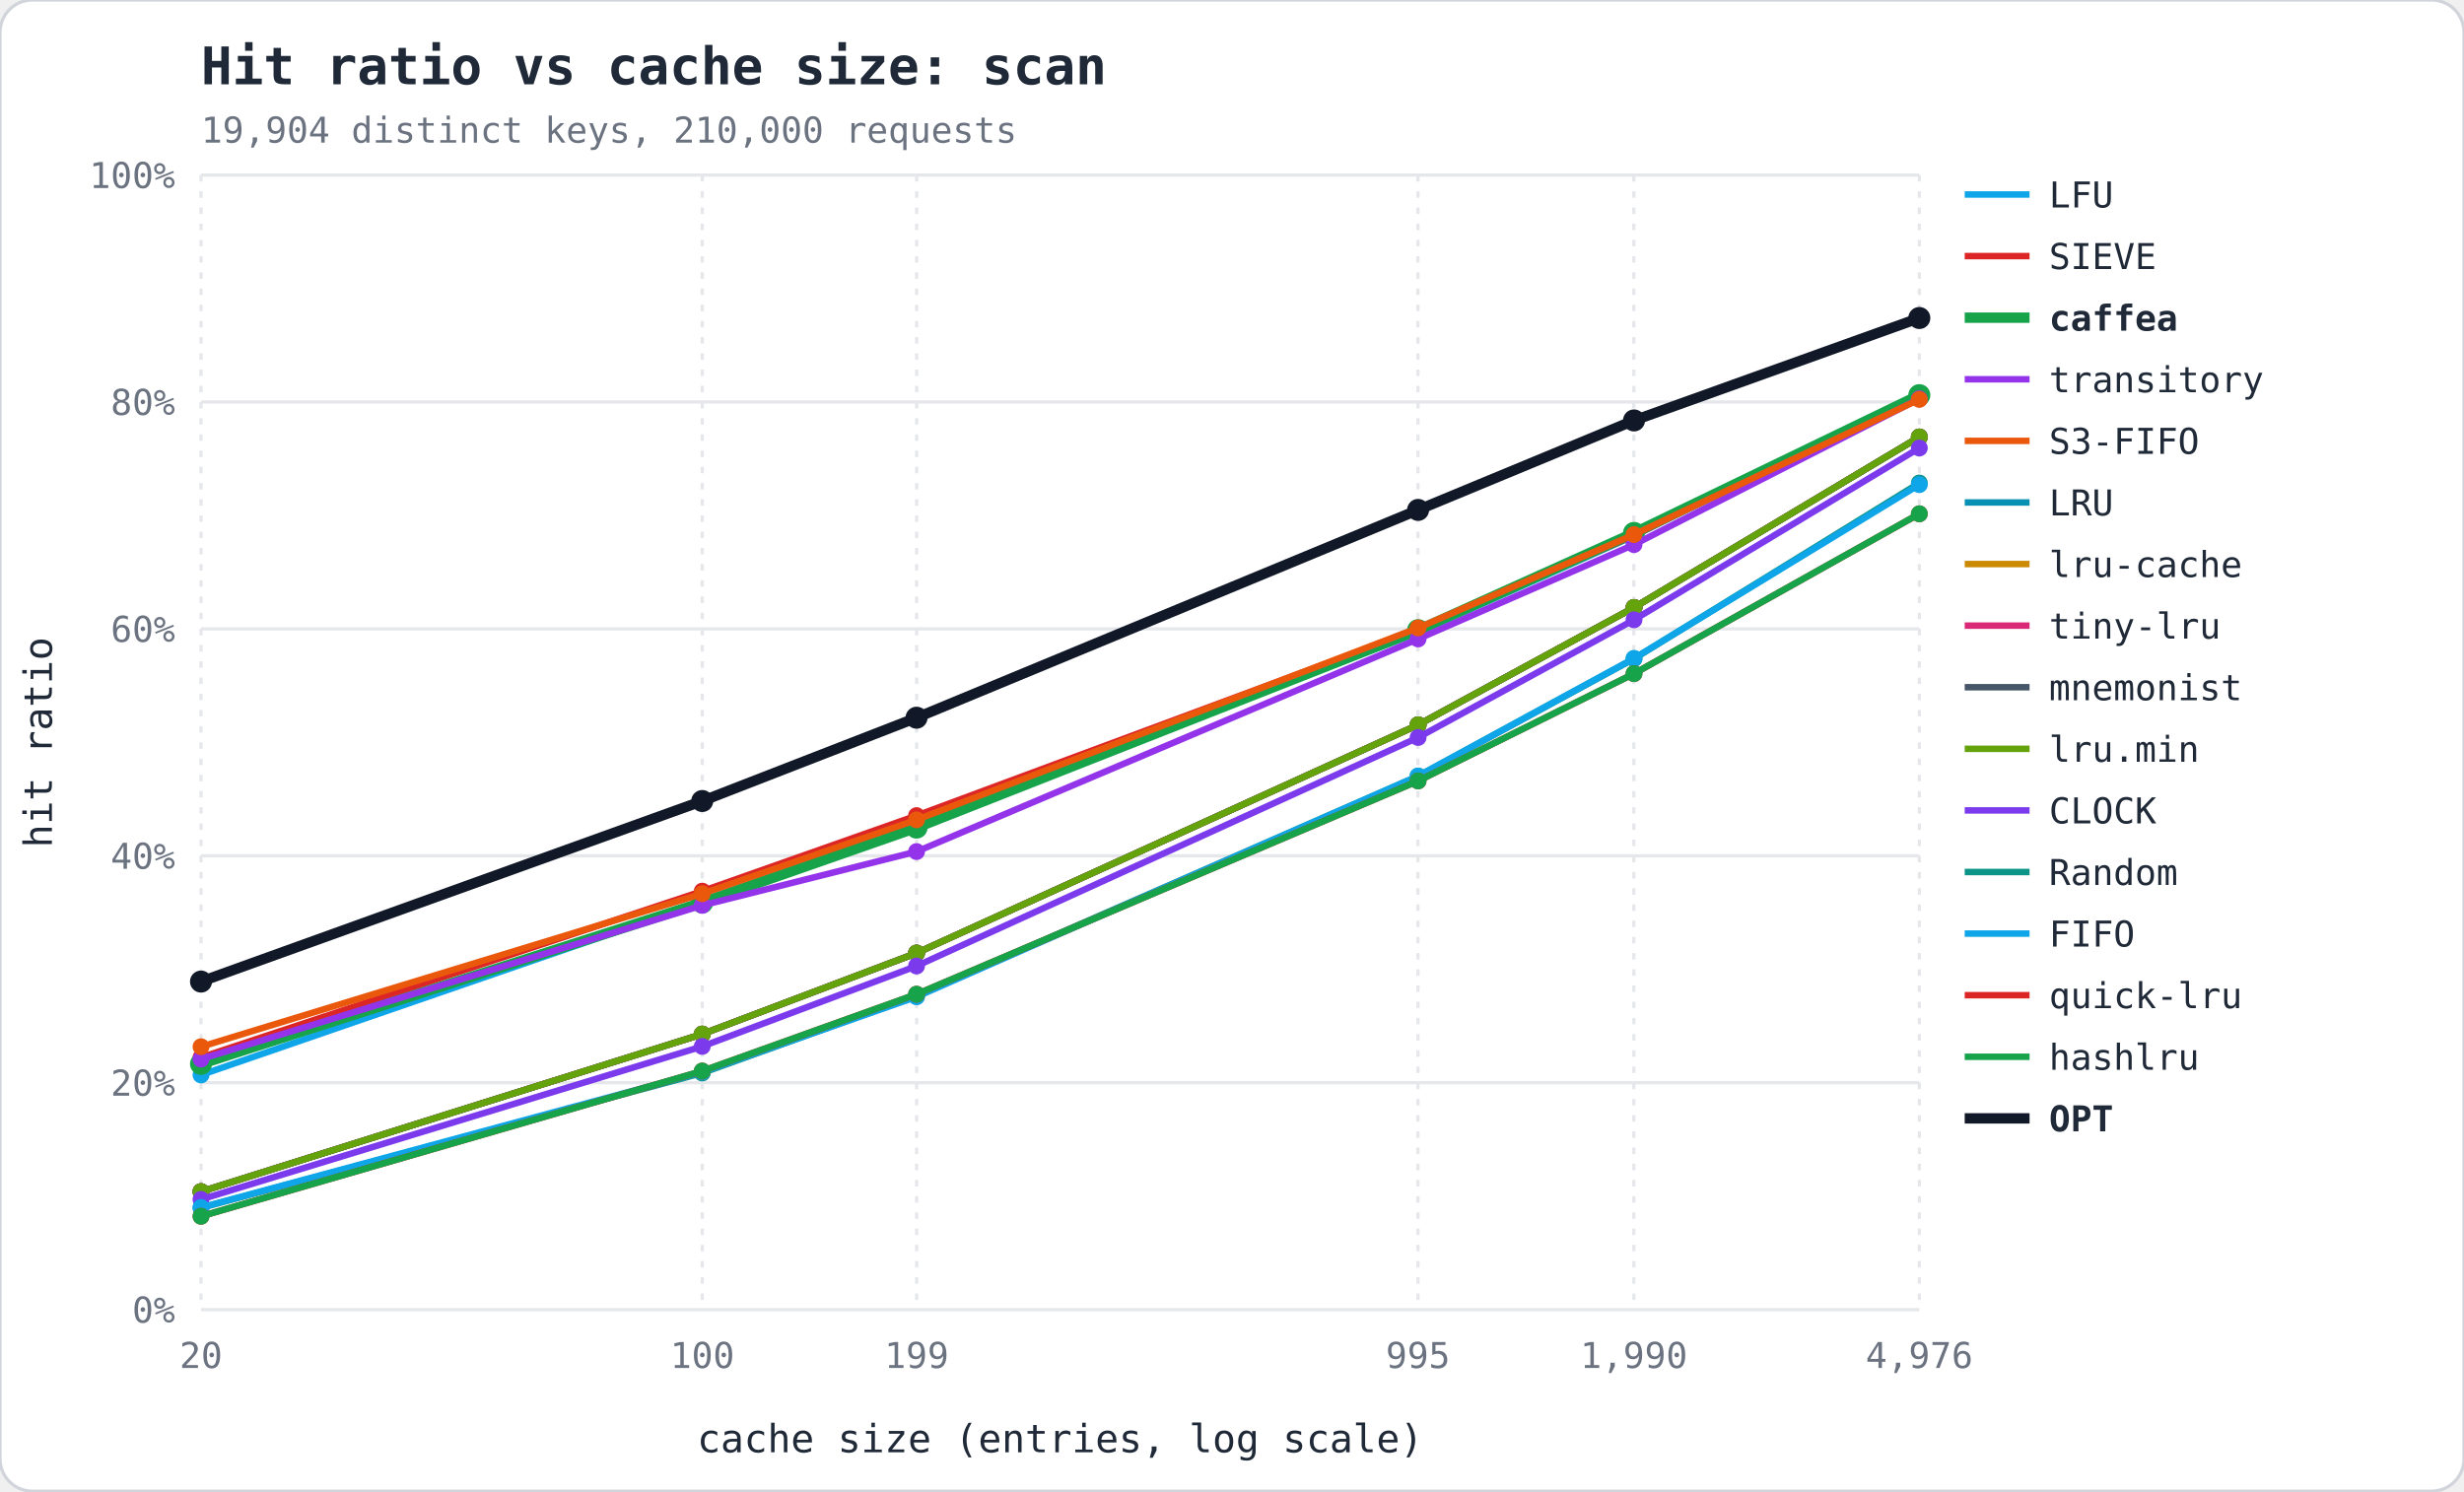
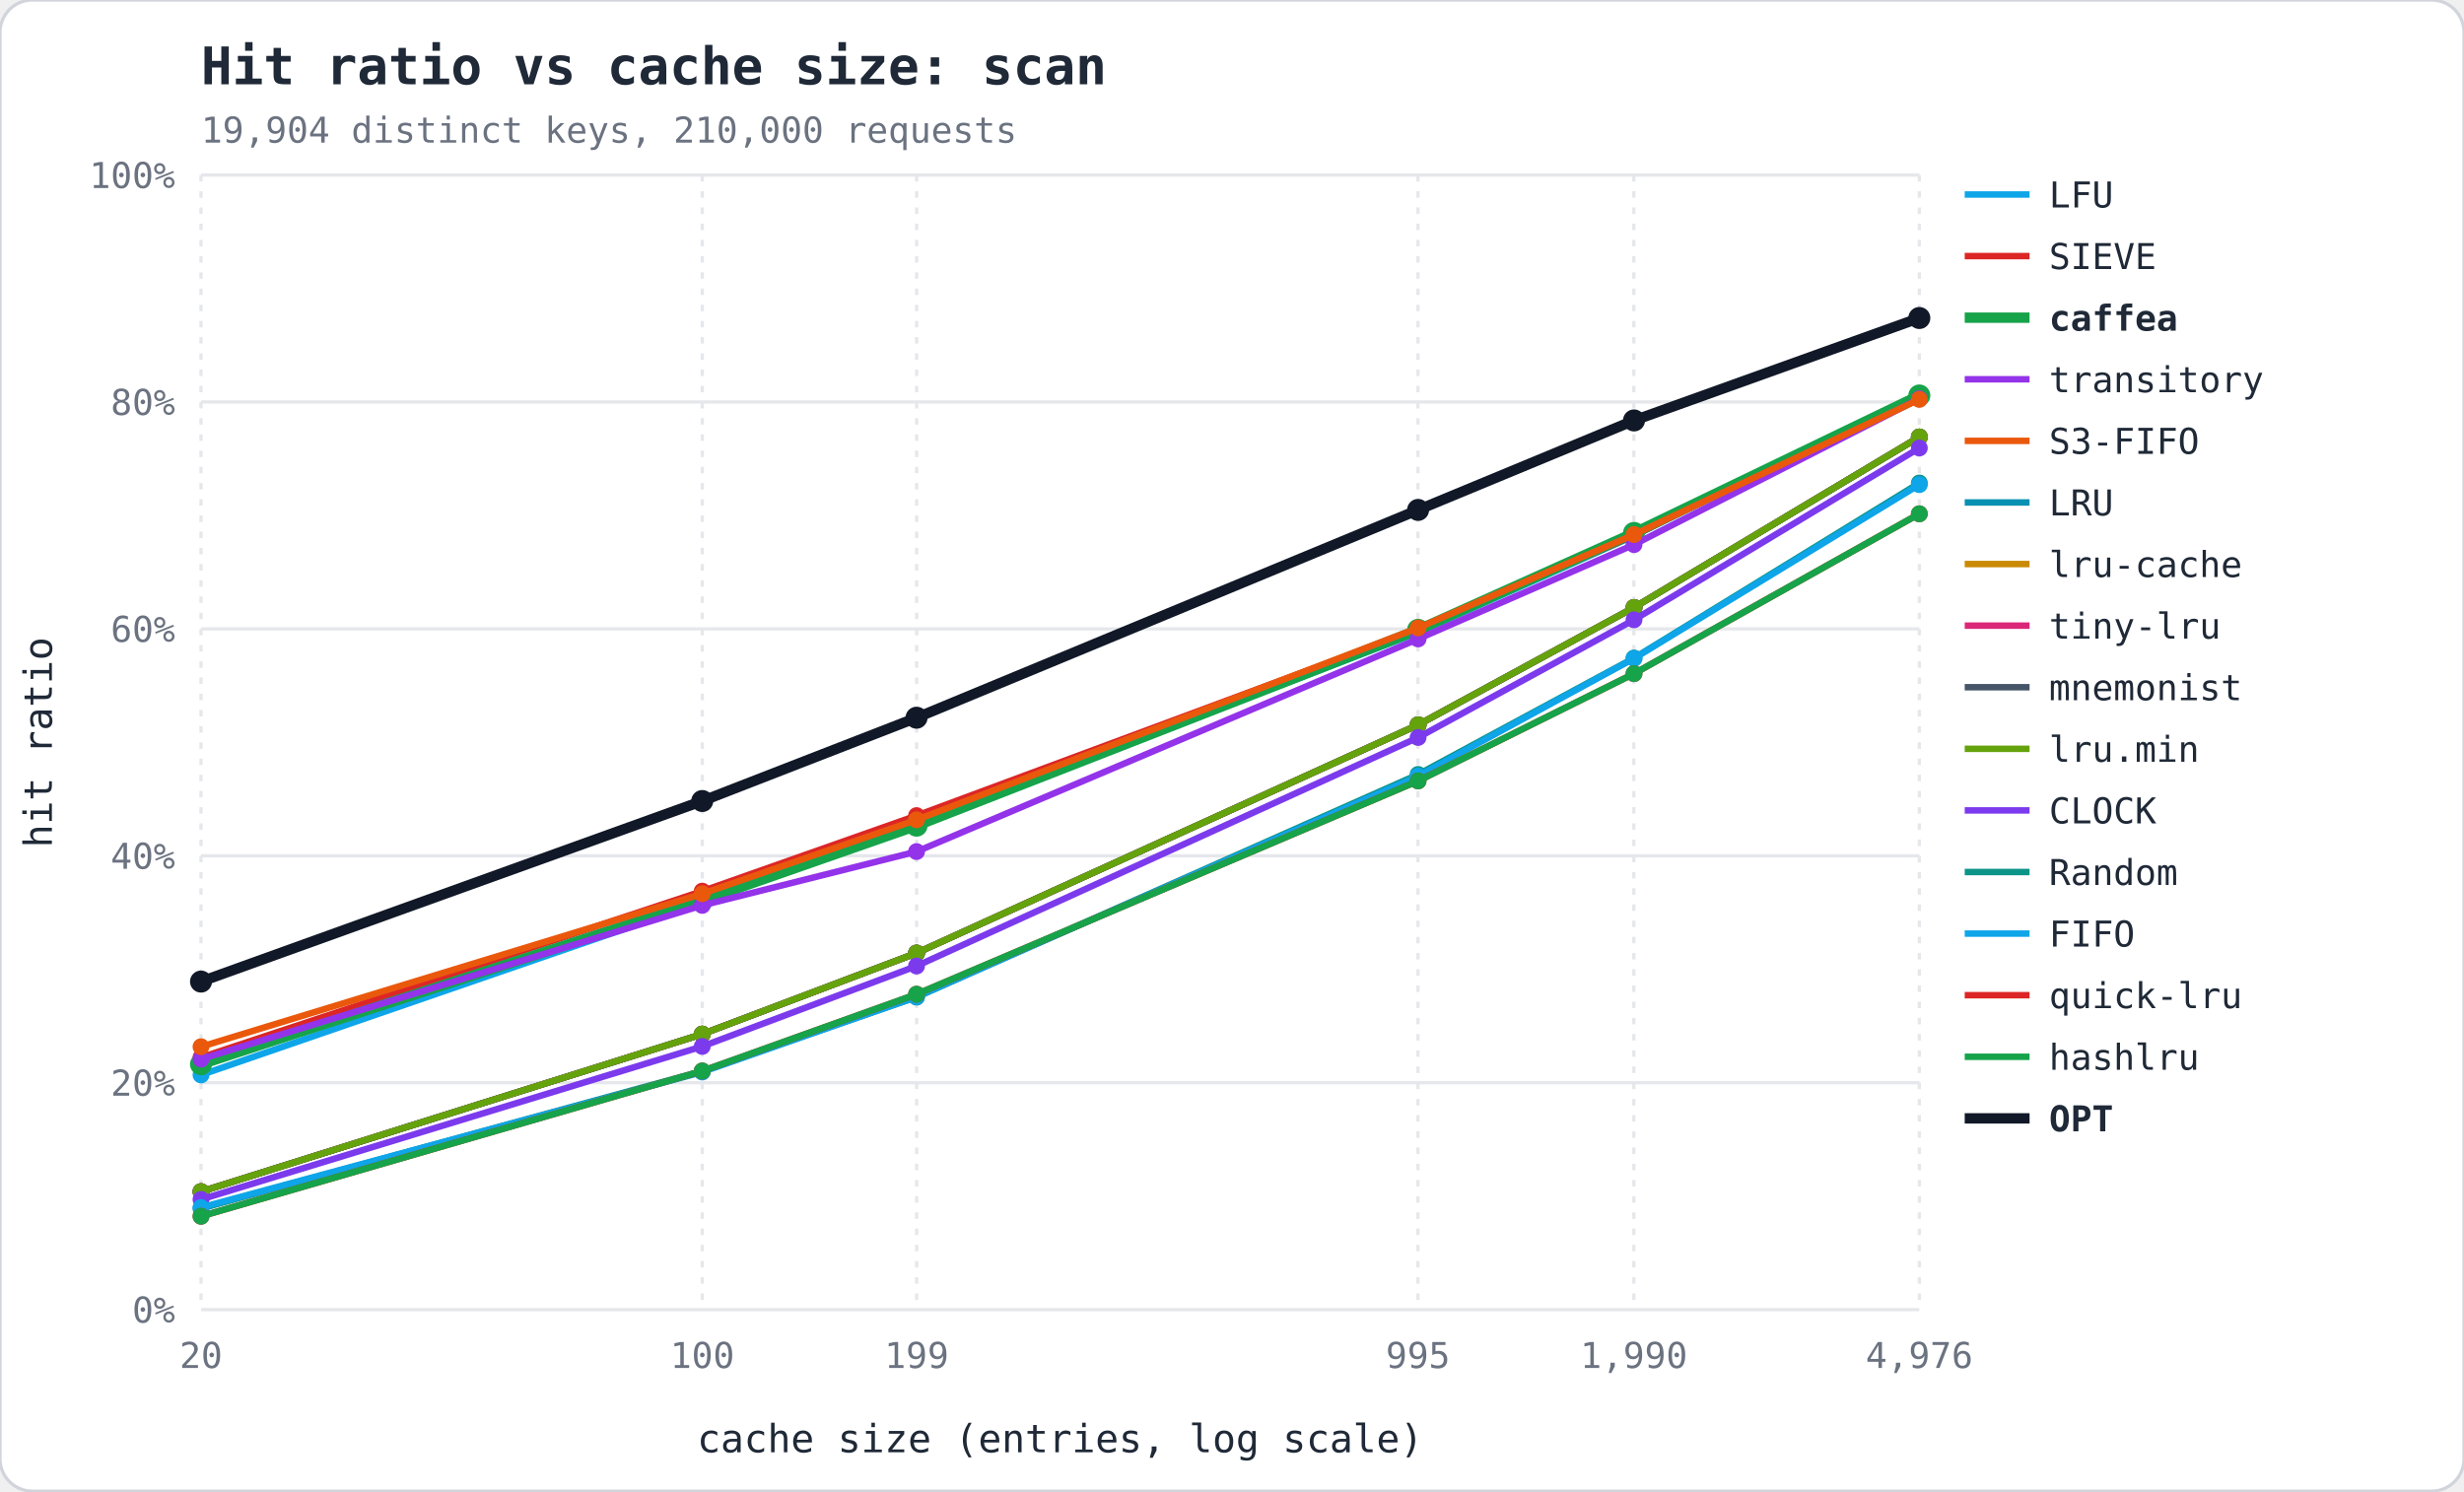
<svg xmlns="http://www.w3.org/2000/svg" viewBox="0 0 760 460" width="760" height="460" role="img">
  <rect x="0" y="0" width="760" height="460" rx="10" fill="#ffffff" stroke="#d1d5db" />
  <text x="62" y="26" font-family="ui-monospace,monospace" font-size="16" font-weight="700" fill="#1f2937">Hit ratio vs cache size: scan</text>
  <text x="62" y="44" font-family="ui-monospace,monospace" font-size="11" fill="#6b7280">19,904 distinct keys, 210,000 requests</text>
  <line x1="62" y1="404" x2="592" y2="404" stroke="#e5e7eb" />
  <text x="54" y="408" text-anchor="end" font-family="ui-monospace,monospace" font-size="11" fill="#6b7280">0%</text>
  <line x1="62" y1="334" x2="592" y2="334" stroke="#e5e7eb" />
  <text x="54" y="338" text-anchor="end" font-family="ui-monospace,monospace" font-size="11" fill="#6b7280">20%</text>
  <line x1="62" y1="264" x2="592" y2="264" stroke="#e5e7eb" />
  <text x="54" y="268" text-anchor="end" font-family="ui-monospace,monospace" font-size="11" fill="#6b7280">40%</text>
  <line x1="62" y1="194" x2="592" y2="194" stroke="#e5e7eb" />
  <text x="54" y="198" text-anchor="end" font-family="ui-monospace,monospace" font-size="11" fill="#6b7280">60%</text>
  <line x1="62" y1="124" x2="592" y2="124" stroke="#e5e7eb" />
  <text x="54" y="128" text-anchor="end" font-family="ui-monospace,monospace" font-size="11" fill="#6b7280">80%</text>
  <line x1="62" y1="54" x2="592" y2="54" stroke="#e5e7eb" />
  <text x="54" y="58" text-anchor="end" font-family="ui-monospace,monospace" font-size="11" fill="#6b7280">100%</text>
  <line x1="62" y1="54" x2="62" y2="404" stroke="#e5e7eb" stroke-dasharray="2,3" />
  <text x="62" y="422" text-anchor="middle" font-family="ui-monospace,monospace" font-size="11" fill="#6b7280">20</text>
  <line x1="216.623" y1="54" x2="216.623" y2="404" stroke="#e5e7eb" stroke-dasharray="2,3" />
  <text x="216.623" y="422" text-anchor="middle" font-family="ui-monospace,monospace" font-size="11" fill="#6b7280">100</text>
  <line x1="282.734" y1="54" x2="282.734" y2="404" stroke="#e5e7eb" stroke-dasharray="2,3" />
  <text x="282.734" y="422" text-anchor="middle" font-family="ui-monospace,monospace" font-size="11" fill="#6b7280">199</text>
  <line x1="437.357" y1="54" x2="437.357" y2="404" stroke="#e5e7eb" stroke-dasharray="2,3" />
  <text x="437.357" y="422" text-anchor="middle" font-family="ui-monospace,monospace" font-size="11" fill="#6b7280">995</text>
  <line x1="503.95" y1="54" x2="503.95" y2="404" stroke="#e5e7eb" stroke-dasharray="2,3" />
  <text x="503.95" y="422" text-anchor="middle" font-family="ui-monospace,monospace" font-size="11" fill="#6b7280">1,990</text>
  <line x1="592" y1="54" x2="592" y2="404" stroke="#e5e7eb" stroke-dasharray="2,3" />
  <text x="592" y="422" text-anchor="middle" font-family="ui-monospace,monospace" font-size="11" fill="#6b7280">4,976</text>
  <text x="327" y="448" text-anchor="middle" font-family="ui-monospace,monospace" font-size="12" fill="#1f2937">cache size (entries, log scale)</text>
  <text x="16" y="229" text-anchor="middle" font-family="ui-monospace,monospace" font-size="12" fill="#1f2937" transform="rotate(-90 16 229)">hit ratio</text>
  <polyline points="62.0,331.6 216.6,278.3 282.7,254.5 437.4,195.1 504.0,165.3 592.0,121.7" fill="none" stroke="#0ea5e9" stroke-width="2" stroke-linejoin="round" />
  <circle cx="62.0" cy="331.6" r="2.6" fill="#0ea5e9" />
  <circle cx="216.6" cy="278.3" r="2.6" fill="#0ea5e9" />
  <circle cx="282.7" cy="254.5" r="2.6" fill="#0ea5e9" />
  <circle cx="437.4" cy="195.1" r="2.6" fill="#0ea5e9" />
  <circle cx="504.0" cy="165.3" r="2.6" fill="#0ea5e9" />
  <circle cx="592.0" cy="121.7" r="2.6" fill="#0ea5e9" />
  <line x1="606" y1="60" x2="626" y2="60" stroke="#0ea5e9" stroke-width="2" />
  <text x="632" y="64" font-family="ui-monospace,monospace" font-size="11" font-weight="400" fill="#1f2937">LFU</text>
  <polyline points="62.0,326.2 216.6,274.9 282.7,251.6 437.4,194.2 504.0,165.2 592.0,121.7" fill="none" stroke="#dc2626" stroke-width="2" stroke-linejoin="round" />
  <circle cx="62.0" cy="326.2" r="2.6" fill="#dc2626" />
  <circle cx="216.6" cy="274.9" r="2.6" fill="#dc2626" />
  <circle cx="282.7" cy="251.6" r="2.6" fill="#dc2626" />
  <circle cx="437.4" cy="194.2" r="2.6" fill="#dc2626" />
  <circle cx="504.0" cy="165.2" r="2.6" fill="#dc2626" />
  <circle cx="592.0" cy="121.7" r="2.6" fill="#dc2626" />
  <line x1="606" y1="79" x2="626" y2="79" stroke="#dc2626" stroke-width="2" />
  <text x="632" y="83" font-family="ui-monospace,monospace" font-size="11" font-weight="400" fill="#1f2937">SIEVE</text>
-   <polyline points="62.0,328.2 216.6,278.4 282.7,255.3 437.4,194.4 504.0,164.4 592.0,121.9" fill="none" stroke="#16a34a" stroke-width="3.2" stroke-linejoin="round" />
-   <circle cx="62.0" cy="328.2" r="3.4" fill="#16a34a" />
-   <circle cx="216.6" cy="278.4" r="3.4" fill="#16a34a" />
-   <circle cx="282.7" cy="255.3" r="3.4" fill="#16a34a" />
-   <circle cx="437.4" cy="194.4" r="3.4" fill="#16a34a" />
+   <polyline points="62.0,328.3 216.6,277.8 282.7,254.7 437.4,194.3 504.0,164.4 592.0,122.0" fill="none" stroke="#16a34a" stroke-width="3.2" stroke-linejoin="round" />
+   <circle cx="62.0" cy="328.3" r="3.4" fill="#16a34a" />
+   <circle cx="216.6" cy="277.8" r="3.4" fill="#16a34a" />
+   <circle cx="282.7" cy="254.7" r="3.4" fill="#16a34a" />
+   <circle cx="437.4" cy="194.3" r="3.4" fill="#16a34a" />
  <circle cx="504.0" cy="164.4" r="3.4" fill="#16a34a" />
-   <circle cx="592.0" cy="121.9" r="3.4" fill="#16a34a" />
+   <circle cx="592.0" cy="122.0" r="3.4" fill="#16a34a" />
  <line x1="606" y1="98" x2="626" y2="98" stroke="#16a34a" stroke-width="3.2" />
  <text x="632" y="102" font-family="ui-monospace,monospace" font-size="11" font-weight="700" fill="#1f2937">caffea</text>
  <polyline points="62.0,326.7 216.6,279.3 282.7,262.7 437.4,197.1 504.0,168.0 592.0,123.0" fill="none" stroke="#9333ea" stroke-width="2" stroke-linejoin="round" />
  <circle cx="62.0" cy="326.7" r="2.6" fill="#9333ea" />
  <circle cx="216.6" cy="279.3" r="2.6" fill="#9333ea" />
  <circle cx="282.7" cy="262.7" r="2.6" fill="#9333ea" />
  <circle cx="437.4" cy="197.1" r="2.6" fill="#9333ea" />
  <circle cx="504.0" cy="168.0" r="2.6" fill="#9333ea" />
  <circle cx="592.0" cy="123.0" r="2.6" fill="#9333ea" />
  <line x1="606" y1="117" x2="626" y2="117" stroke="#9333ea" stroke-width="2" />
  <text x="632" y="121" font-family="ui-monospace,monospace" font-size="11" font-weight="400" fill="#1f2937">transitory</text>
  <polyline points="62.0,322.9 216.6,275.7 282.7,252.9 437.4,193.7 504.0,164.9 592.0,123.2" fill="none" stroke="#ea580c" stroke-width="2" stroke-linejoin="round" />
  <circle cx="62.0" cy="322.9" r="2.6" fill="#ea580c" />
  <circle cx="216.6" cy="275.7" r="2.6" fill="#ea580c" />
  <circle cx="282.7" cy="252.9" r="2.6" fill="#ea580c" />
  <circle cx="437.4" cy="193.7" r="2.6" fill="#ea580c" />
  <circle cx="504.0" cy="164.9" r="2.6" fill="#ea580c" />
  <circle cx="592.0" cy="123.2" r="2.6" fill="#ea580c" />
  <line x1="606" y1="136" x2="626" y2="136" stroke="#ea580c" stroke-width="2" />
  <text x="632" y="140" font-family="ui-monospace,monospace" font-size="11" font-weight="400" fill="#1f2937">S3-FIFO</text>
  <polyline points="62.0,367.6 216.6,319.0 282.7,294.0 437.4,223.6 504.0,187.4 592.0,134.8" fill="none" stroke="#0891b2" stroke-width="2" stroke-linejoin="round" />
  <circle cx="62.0" cy="367.6" r="2.6" fill="#0891b2" />
  <circle cx="216.6" cy="319.0" r="2.6" fill="#0891b2" />
  <circle cx="282.7" cy="294.0" r="2.6" fill="#0891b2" />
  <circle cx="437.4" cy="223.6" r="2.6" fill="#0891b2" />
  <circle cx="504.0" cy="187.4" r="2.6" fill="#0891b2" />
  <circle cx="592.0" cy="134.8" r="2.6" fill="#0891b2" />
  <line x1="606" y1="155" x2="626" y2="155" stroke="#0891b2" stroke-width="2" />
  <text x="632" y="159" font-family="ui-monospace,monospace" font-size="11" font-weight="400" fill="#1f2937">LRU</text>
  <polyline points="62.0,367.6 216.6,319.0 282.7,294.0 437.4,223.6 504.0,187.4 592.0,134.8" fill="none" stroke="#ca8a04" stroke-width="2" stroke-linejoin="round" />
  <circle cx="62.0" cy="367.6" r="2.6" fill="#ca8a04" />
  <circle cx="216.6" cy="319.0" r="2.6" fill="#ca8a04" />
  <circle cx="282.7" cy="294.0" r="2.6" fill="#ca8a04" />
  <circle cx="437.4" cy="223.6" r="2.6" fill="#ca8a04" />
  <circle cx="504.0" cy="187.4" r="2.6" fill="#ca8a04" />
  <circle cx="592.0" cy="134.8" r="2.6" fill="#ca8a04" />
  <line x1="606" y1="174" x2="626" y2="174" stroke="#ca8a04" stroke-width="2" />
  <text x="632" y="178" font-family="ui-monospace,monospace" font-size="11" font-weight="400" fill="#1f2937">lru-cache</text>
  <polyline points="62.0,367.6 216.6,319.0 282.7,294.0 437.4,223.6 504.0,187.4 592.0,134.8" fill="none" stroke="#db2777" stroke-width="2" stroke-linejoin="round" />
  <circle cx="62.0" cy="367.6" r="2.6" fill="#db2777" />
  <circle cx="216.6" cy="319.0" r="2.6" fill="#db2777" />
  <circle cx="282.7" cy="294.0" r="2.6" fill="#db2777" />
  <circle cx="437.4" cy="223.6" r="2.6" fill="#db2777" />
  <circle cx="504.0" cy="187.4" r="2.6" fill="#db2777" />
  <circle cx="592.0" cy="134.8" r="2.6" fill="#db2777" />
  <line x1="606" y1="193" x2="626" y2="193" stroke="#db2777" stroke-width="2" />
  <text x="632" y="197" font-family="ui-monospace,monospace" font-size="11" font-weight="400" fill="#1f2937">tiny-lru</text>
  <polyline points="62.0,367.6 216.6,319.0 282.7,294.0 437.4,223.6 504.0,187.4 592.0,134.8" fill="none" stroke="#475569" stroke-width="2" stroke-linejoin="round" />
  <circle cx="62.0" cy="367.6" r="2.6" fill="#475569" />
  <circle cx="216.6" cy="319.0" r="2.6" fill="#475569" />
  <circle cx="282.7" cy="294.0" r="2.6" fill="#475569" />
  <circle cx="437.4" cy="223.6" r="2.6" fill="#475569" />
  <circle cx="504.0" cy="187.4" r="2.6" fill="#475569" />
  <circle cx="592.0" cy="134.8" r="2.6" fill="#475569" />
  <line x1="606" y1="212" x2="626" y2="212" stroke="#475569" stroke-width="2" />
  <text x="632" y="216" font-family="ui-monospace,monospace" font-size="11" font-weight="400" fill="#1f2937">mnemonist</text>
  <polyline points="62.0,367.6 216.6,319.0 282.7,294.0 437.4,223.6 504.0,187.4 592.0,134.8" fill="none" stroke="#65a30d" stroke-width="2" stroke-linejoin="round" />
  <circle cx="62.0" cy="367.6" r="2.6" fill="#65a30d" />
  <circle cx="216.6" cy="319.0" r="2.6" fill="#65a30d" />
  <circle cx="282.7" cy="294.0" r="2.6" fill="#65a30d" />
  <circle cx="437.4" cy="223.6" r="2.6" fill="#65a30d" />
  <circle cx="504.0" cy="187.4" r="2.6" fill="#65a30d" />
  <circle cx="592.0" cy="134.8" r="2.6" fill="#65a30d" />
  <line x1="606" y1="231" x2="626" y2="231" stroke="#65a30d" stroke-width="2" />
  <text x="632" y="235" font-family="ui-monospace,monospace" font-size="11" font-weight="400" fill="#1f2937">lru.min</text>
  <polyline points="62.0,370.0 216.6,322.8 282.7,298.0 437.4,227.5 504.0,191.2 592.0,138.2" fill="none" stroke="#7c3aed" stroke-width="2" stroke-linejoin="round" />
  <circle cx="62.0" cy="370.0" r="2.6" fill="#7c3aed" />
  <circle cx="216.6" cy="322.8" r="2.6" fill="#7c3aed" />
  <circle cx="282.7" cy="298.0" r="2.6" fill="#7c3aed" />
  <circle cx="437.4" cy="227.5" r="2.6" fill="#7c3aed" />
  <circle cx="504.0" cy="191.2" r="2.6" fill="#7c3aed" />
  <circle cx="592.0" cy="138.2" r="2.6" fill="#7c3aed" />
  <line x1="606" y1="250" x2="626" y2="250" stroke="#7c3aed" stroke-width="2" />
  <text x="632" y="254" font-family="ui-monospace,monospace" font-size="11" font-weight="400" fill="#1f2937">CLOCK</text>
-   <polyline points="62.0,372.6 216.6,331.0 282.7,307.2 437.4,239.4 504.0,203.2 592.0,149.0" fill="none" stroke="#0d9488" stroke-width="2" stroke-linejoin="round" />
-   <circle cx="62.0" cy="372.6" r="2.6" fill="#0d9488" />
-   <circle cx="216.6" cy="331.0" r="2.6" fill="#0d9488" />
-   <circle cx="282.7" cy="307.2" r="2.6" fill="#0d9488" />
-   <circle cx="437.4" cy="239.4" r="2.6" fill="#0d9488" />
-   <circle cx="504.0" cy="203.2" r="2.6" fill="#0d9488" />
+   <polyline points="62.0,372.8 216.6,330.4 282.7,307.6 437.4,238.9 504.0,203.0 592.0,149.0" fill="none" stroke="#0d9488" stroke-width="2" stroke-linejoin="round" />
+   <circle cx="62.0" cy="372.8" r="2.6" fill="#0d9488" />
+   <circle cx="216.6" cy="330.4" r="2.6" fill="#0d9488" />
+   <circle cx="282.7" cy="307.6" r="2.6" fill="#0d9488" />
+   <circle cx="437.4" cy="238.9" r="2.6" fill="#0d9488" />
+   <circle cx="504.0" cy="203.0" r="2.6" fill="#0d9488" />
  <circle cx="592.0" cy="149.0" r="2.6" fill="#0d9488" />
  <line x1="606" y1="269" x2="626" y2="269" stroke="#0d9488" stroke-width="2" />
  <text x="632" y="273" font-family="ui-monospace,monospace" font-size="11" font-weight="400" fill="#1f2937">Random</text>
  <polyline points="62.0,372.5 216.6,330.7 282.7,307.5 437.4,239.4 504.0,203.1 592.0,149.5" fill="none" stroke="#0ea5e9" stroke-width="2" stroke-linejoin="round" />
  <circle cx="62.0" cy="372.5" r="2.6" fill="#0ea5e9" />
  <circle cx="216.6" cy="330.7" r="2.6" fill="#0ea5e9" />
  <circle cx="282.7" cy="307.5" r="2.6" fill="#0ea5e9" />
  <circle cx="437.4" cy="239.4" r="2.6" fill="#0ea5e9" />
  <circle cx="504.0" cy="203.1" r="2.6" fill="#0ea5e9" />
  <circle cx="592.0" cy="149.5" r="2.6" fill="#0ea5e9" />
  <line x1="606" y1="288" x2="626" y2="288" stroke="#0ea5e9" stroke-width="2" />
  <text x="632" y="292" font-family="ui-monospace,monospace" font-size="11" font-weight="400" fill="#1f2937">FIFO</text>
  <polyline points="62.0,375.2 216.6,330.4 282.7,306.7 437.4,240.9 504.0,207.8 592.0,158.5" fill="none" stroke="#dc2626" stroke-width="2" stroke-linejoin="round" />
  <circle cx="62.0" cy="375.2" r="2.6" fill="#dc2626" />
  <circle cx="216.6" cy="330.4" r="2.6" fill="#dc2626" />
  <circle cx="282.7" cy="306.7" r="2.6" fill="#dc2626" />
  <circle cx="437.4" cy="240.9" r="2.6" fill="#dc2626" />
  <circle cx="504.0" cy="207.8" r="2.6" fill="#dc2626" />
  <circle cx="592.0" cy="158.5" r="2.6" fill="#dc2626" />
  <line x1="606" y1="307" x2="626" y2="307" stroke="#dc2626" stroke-width="2" />
  <text x="632" y="311" font-family="ui-monospace,monospace" font-size="11" font-weight="400" fill="#1f2937">quick-lru</text>
  <polyline points="62.0,375.2 216.6,330.4 282.7,306.7 437.4,240.9 504.0,207.8 592.0,158.5" fill="none" stroke="#16a34a" stroke-width="2" stroke-linejoin="round" />
  <circle cx="62.0" cy="375.2" r="2.6" fill="#16a34a" />
  <circle cx="216.6" cy="330.4" r="2.6" fill="#16a34a" />
  <circle cx="282.7" cy="306.7" r="2.6" fill="#16a34a" />
  <circle cx="437.4" cy="240.9" r="2.6" fill="#16a34a" />
  <circle cx="504.0" cy="207.8" r="2.6" fill="#16a34a" />
  <circle cx="592.0" cy="158.5" r="2.6" fill="#16a34a" />
  <line x1="606" y1="326" x2="626" y2="326" stroke="#16a34a" stroke-width="2" />
  <text x="632" y="330" font-family="ui-monospace,monospace" font-size="11" font-weight="400" fill="#1f2937">hashlru</text>
  <polyline points="62.0,302.8 216.6,247.1 282.7,221.4 437.4,157.3 504.0,129.7 592.0,98.1" fill="none" stroke="#111827" stroke-width="3.2" stroke-linejoin="round" />
  <circle cx="62.0" cy="302.8" r="3.4" fill="#111827" />
  <circle cx="216.6" cy="247.1" r="3.4" fill="#111827" />
  <circle cx="282.7" cy="221.4" r="3.4" fill="#111827" />
  <circle cx="437.4" cy="157.3" r="3.4" fill="#111827" />
  <circle cx="504.0" cy="129.7" r="3.4" fill="#111827" />
  <circle cx="592.0" cy="98.1" r="3.4" fill="#111827" />
  <line x1="606" y1="345" x2="626" y2="345" stroke="#111827" stroke-width="3.2" />
  <text x="632" y="349" font-family="ui-monospace,monospace" font-size="11" font-weight="700" fill="#1f2937">OPT</text>
</svg>
